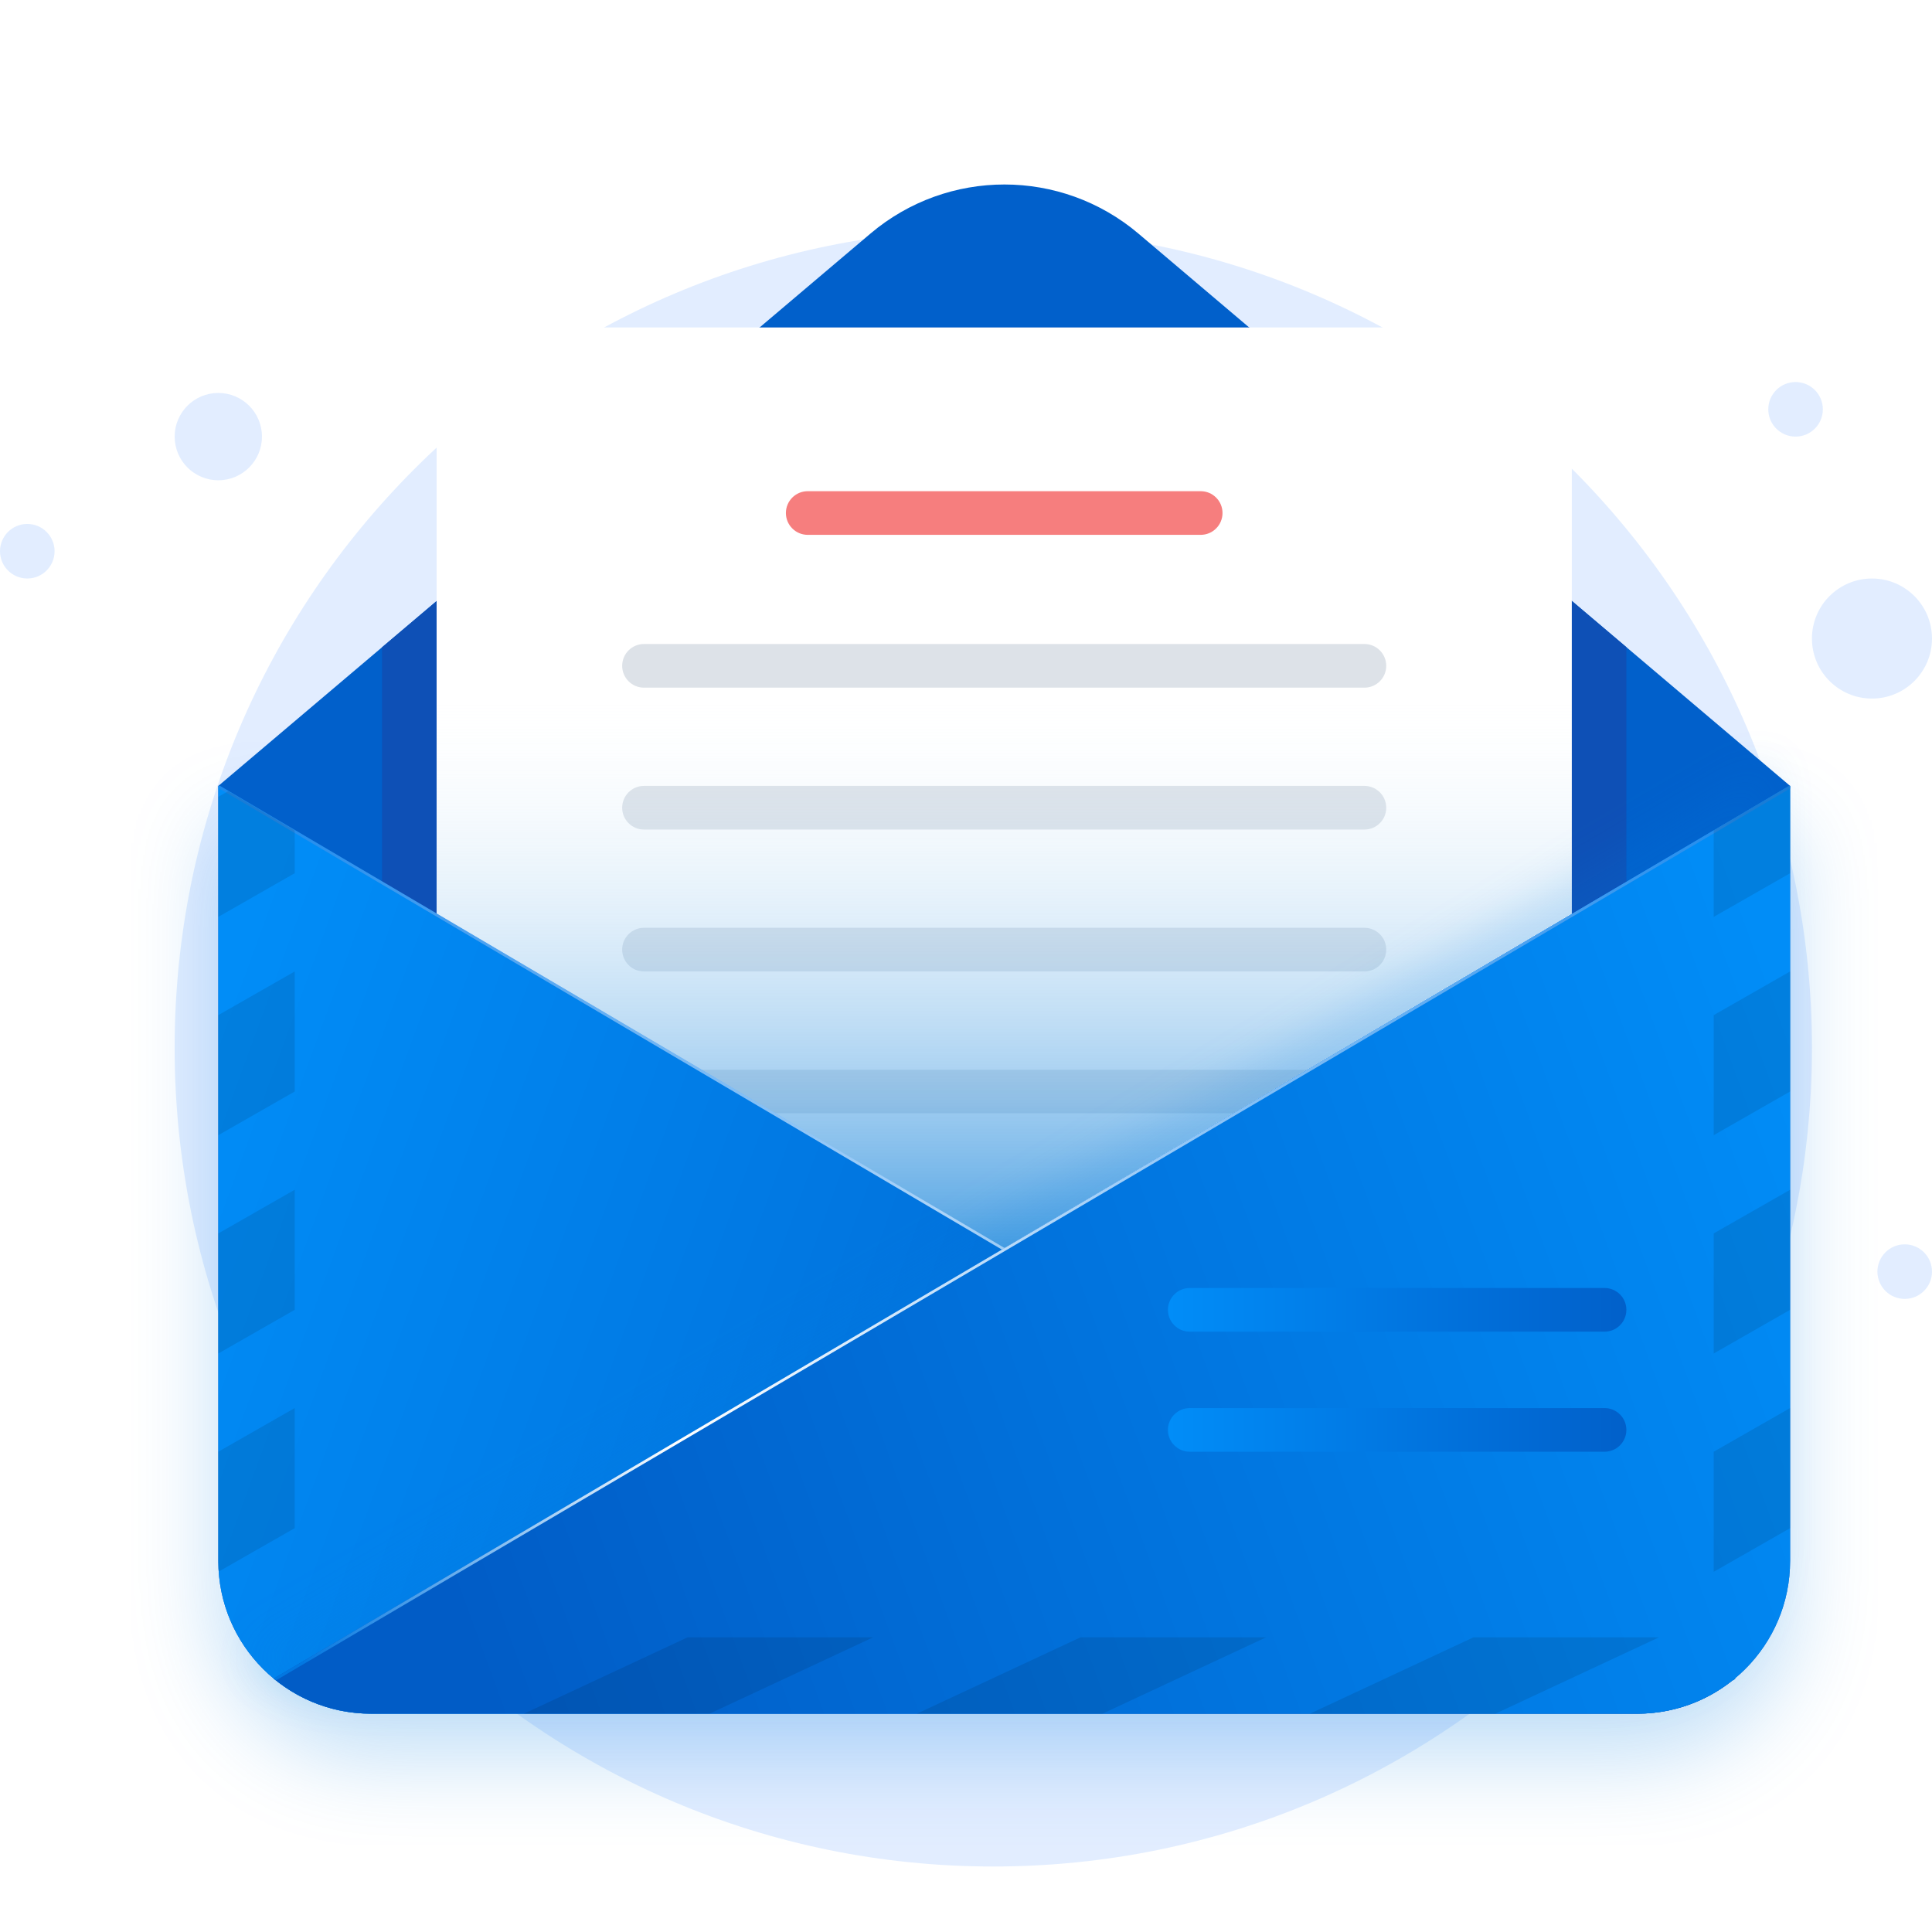
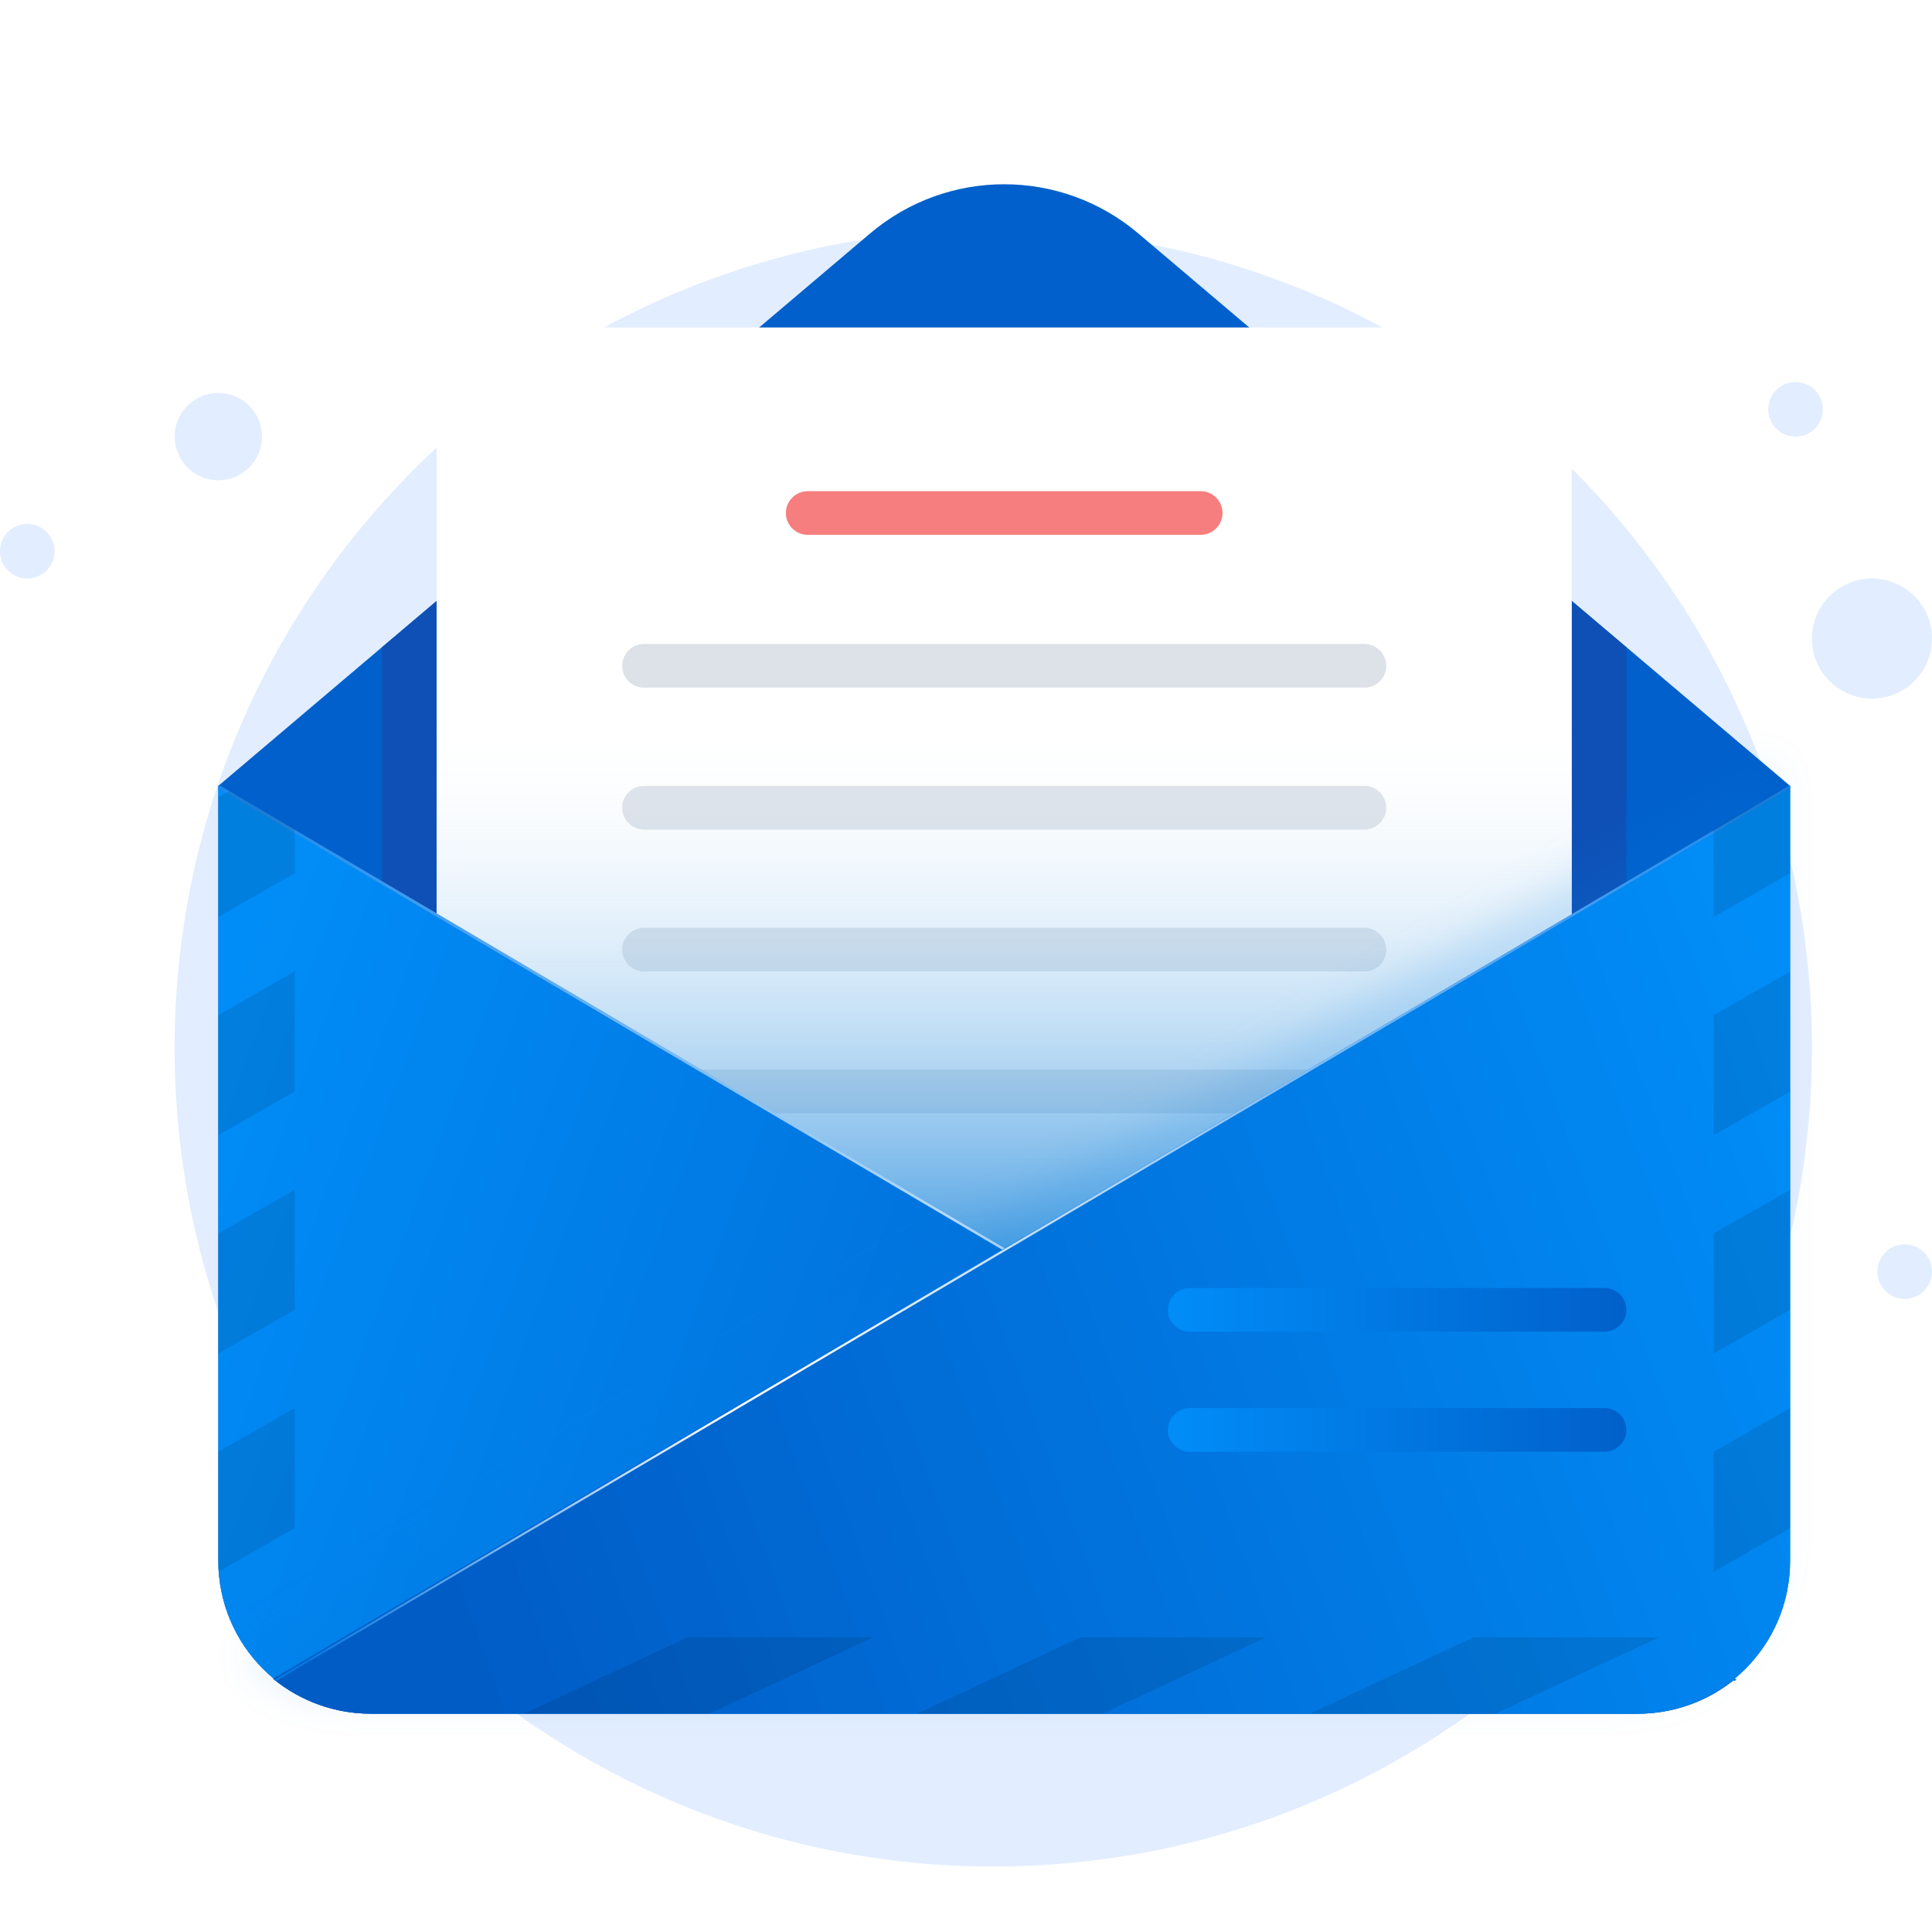
- <svg xmlns="http://www.w3.org/2000/svg" width="177" height="177" viewBox="0 0 177 177" fill="none">
-   <circle opacity="0.5" cx="91" cy="96" r="75" fill="#C5DCFF" />
-   <circle opacity="0.5" r="4" transform="matrix(-1 0 0 1 20 40)" fill="#C5DCFF" />
-   <circle opacity="0.5" r="2.5" transform="matrix(-1 0 0 1 2.5 50.5)" fill="#C5DCFF" />
-   <circle opacity="0.5" r="5.5" transform="matrix(-1 0 0 1 171.5 58.5)" fill="#C5DCFF" />
-   <circle opacity="0.5" r="2.5" transform="matrix(-1 0 0 1 164.5 37.5)" fill="#C5DCFF" />
-   <circle opacity="0.5" r="2.5" transform="matrix(-1 0 0 1 174.5 116.5)" fill="#C5DCFF" />
-   <g filter="url(#filter0_d_776_13695)">
-     <path d="M20 72H164V143C164 150.732 157.732 157 150 157H34C26.268 157 20 150.732 20 143V72Z" fill="#526DFF" fill-opacity="0.01" shape-rendering="crispEdges" />
+ <svg xmlns="http://www.w3.org/2000/svg" width="177" height="177" fill="none">
+   <circle cx="91" cy="96" r="75" fill="#C5DCFF" opacity=".5" />
+   <circle r="4" fill="#C5DCFF" opacity=".5" transform="matrix(-1 0 0 1 20 40)" />
+   <circle r="2.5" fill="#C5DCFF" opacity=".5" transform="matrix(-1 0 0 1 2.5 50.5)" />
+   <circle r="5.5" fill="#C5DCFF" opacity=".5" transform="matrix(-1 0 0 1 171.5 58.5)" />
+   <circle r="2.5" fill="#C5DCFF" opacity=".5" transform="matrix(-1 0 0 1 164.5 37.5)" />
+   <circle r="2.5" fill="#C5DCFF" opacity=".5" transform="matrix(-1 0 0 1 174.5 116.5)" />
+   <g filter="url(#a)">
+     <path d="M20 72h144v71a14 14 0 0 1-14 14H34a14 14 0 0 1-14-14V72Z" shape-rendering="crispEdges" />
  </g>
-   <path d="M79.741 21.404C86.829 15.401 97.219 15.402 104.305 21.408L164.004 72.004H20L79.741 21.404Z" fill="#0160CB" />
-   <path d="M20 72H164V143C164 150.732 157.732 157 150 157H34C26.268 157 20 150.732 20 143V72Z" fill="#0160CB" />
-   <path fill-rule="evenodd" clip-rule="evenodd" d="M35 59.299L69.592 30H114.443L149 59.288V94.5H35V59.299Z" fill="#0E50B6" />
-   <rect x="40" y="30" width="104" height="88" rx="5" fill="url(#paint0_linear_776_13695)" />
-   <rect x="72" y="45" width="40" height="4" rx="2" fill="#F67E7E" />
-   <path fill-rule="evenodd" clip-rule="evenodd" d="M59 59C57.895 59 57 59.895 57 61C57 62.105 57.895 63 59 63H125C126.105 63 127 62.105 127 61C127 59.895 126.105 59 125 59H59ZM59 72C57.895 72 57 72.895 57 74C57 75.105 57.895 76 59 76H125C126.105 76 127 75.105 127 74C127 72.895 126.105 72 125 72H59ZM57 87C57 85.895 57.895 85 59 85H125C126.105 85 127 85.895 127 87C127 88.105 126.105 89 125 89H59C57.895 89 57 88.105 57 87ZM59 98C57.895 98 57 98.895 57 100C57 101.105 57.895 102 59 102H125C126.105 102 127 101.105 127 100C127 98.895 126.105 98 125 98H59Z" fill="#DDE2E8" />
-   <rect x="40" y="30" width="104" height="88" rx="5" fill="url(#paint1_linear_776_13695)" />
-   <path fill-rule="evenodd" clip-rule="evenodd" d="M158.931 153.782C156.508 155.792 153.395 157 150 157H34C26.268 157 20 150.732 20 143V72H20.093L158.931 153.782Z" fill="url(#paint2_linear_776_13695)" />
-   <path fill-rule="evenodd" clip-rule="evenodd" d="M20.069 72.235L158.793 153.95C158.863 153.894 158.932 153.838 159 153.782L20.162 72H20.069V72.235Z" fill="url(#paint3_linear_776_13695)" />
-   <g filter="url(#filter1_d_776_13695)">
-     <path fill-rule="evenodd" clip-rule="evenodd" d="M25.069 153.782C27.492 155.792 30.605 157 34 157H150C157.732 157 164 150.732 164 143V72H163.907L25.069 153.782Z" fill="url(#paint4_linear_776_13695)" />
+   <path fill="#0160CB" d="M79.7 21.4a19 19 0 0 1 24.6 0L164 72H20l59.7-50.6ZM20 72h144v71a14 14 0 0 1-14 14H34a14 14 0 0 1-14-14V72Z" />
+   <path fill="#0E50B6" fill-rule="evenodd" d="M35 59.3 69.6 30h44.8L149 59.3v35.2H35V59.3Z" clip-rule="evenodd" />
+   <rect width="104" height="88" x="40" y="30" fill="url(#b)" rx="5" />
+   <rect width="40" height="4" x="72" y="45" fill="#F67E7E" rx="2" />
+   <path fill="#DDE2E8" fill-rule="evenodd" d="M59 59a2 2 0 1 0 0 4h66a2 2 0 1 0 0-4H59Zm0 13a2 2 0 1 0 0 4h66a2 2 0 1 0 0-4H59Zm-2 15c0-1.1.9-2 2-2h66a2 2 0 1 1 0 4H59a2 2 0 0 1-2-2Zm2 11a2 2 0 1 0 0 4h66a2 2 0 1 0 0-4H59Z" clip-rule="evenodd" />
+   <rect width="104" height="88" x="40" y="30" fill="url(#c)" rx="5" />
+   <path fill="url(#d)" fill-rule="evenodd" d="M159 153.8a14 14 0 0 1-9 3.2H34a14 14 0 0 1-14-14V72l139 81.8Z" clip-rule="evenodd" />
+   <path fill="url(#e)" fill-rule="evenodd" d="M20 72.2 158.9 154l.2-.1L20.2 72H20v.2Z" clip-rule="evenodd" />
+   <g filter="url(#f)">
+     <path fill="url(#g)" fill-rule="evenodd" d="M25 153.8a14 14 0 0 0 9 3.2h116a14 14 0 0 0 14-14V72L25 153.8Z" clip-rule="evenodd" />
  </g>
-   <path fill-rule="evenodd" clip-rule="evenodd" d="M164 72.235L25.276 153.95C25.206 153.894 25.137 153.838 25.069 153.782L163.907 72H164V72.235Z" fill="url(#paint5_linear_776_13695)" />
-   <rect x="107" y="129" width="42" height="4" rx="2" fill="url(#paint6_linear_776_13695)" />
-   <rect x="107" y="118" width="42" height="4" rx="2" fill="url(#paint7_linear_776_13695)" />
-   <path opacity="0.1" fill-rule="evenodd" clip-rule="evenodd" d="M65 157L80 150H63L48 157L65 157ZM101 157L116 150H99L84 157L101 157ZM152 150L137 157L120 157L135 150H152Z" fill="black" />
-   <path opacity="0.1" fill-rule="evenodd" clip-rule="evenodd" d="M27 76.069L20.909 72.481L20 73V84L27 80V76.069ZM20 104V93L27 89V100L20 104ZM20 113V124L27 120V109L20 113ZM20.034 143.981C20.011 143.657 20 143.33 20 143L20 133L27 129V140L20.034 143.981Z" fill="black" />
-   <path opacity="0.1" fill-rule="evenodd" clip-rule="evenodd" d="M164 80V72H163.907L157 76.069V84L164 80ZM164 140V129L157 133V144L164 140ZM164 120V109L157 113V124L164 120ZM164 89V100L157 104V93L164 89Z" fill="black" />
+   <path fill="url(#h)" fill-rule="evenodd" d="M164 72.2 25.3 154l-.2-.1L163.9 72h.1v.2Z" clip-rule="evenodd" />
+   <rect width="42" height="4" x="107" y="129" fill="url(#i)" rx="2" />
+   <rect width="42" height="4" x="107" y="118" fill="url(#j)" rx="2" />
+   <path fill="#000" fill-rule="evenodd" d="m65 157 15-7H63l-15 7h17Zm36 0 15-7H99l-15 7h17Zm51-7-15 7h-17l15-7h17ZM27 76l-6-3.5-1 .5v11l7-4v-4Zm-7 28V93l7-4v11l-7 4Zm0 9v11l7-4v-11l-7 4Zm0 31v-11l7-4v11l-7 4Zm144-64v-8l-7 4v8l7-4Zm0 60v-11l-7 4v11l7-4Zm0-20v-11l-7 4v11l7-4Zm0-31v11l-7 4V93l7-4Z" clip-rule="evenodd" opacity=".1" />
  <defs>
-     <filter id="filter0_d_776_13695" x="12" y="68" width="160" height="101" filterUnits="userSpaceOnUse" color-interpolation-filters="sRGB">
+     <linearGradient id="b" x1="92" x2="92" y1="30" y2="118" gradientUnits="userSpaceOnUse">
+       <stop offset=".5" stop-color="#fff" />
+     </linearGradient>
+     <linearGradient id="c" x1="92" x2="92" y1="30" y2="118" gradientUnits="userSpaceOnUse">
+       <stop offset=".4" stop-color="#fff" stop-opacity="0" />
+       <stop offset="1" stop-color="#0279D7" stop-opacity=".8" />
+     </linearGradient>
+     <linearGradient id="d" x1="140" x2="14" y1="154.5" y2="108.5" gradientUnits="userSpaceOnUse">
+       <stop stop-color="#015CC6" />
+       <stop offset="1" stop-color="#018DF7" />
+     </linearGradient>
+     <linearGradient id="e" x1="155.7" x2="21.9" y1="153.5" y2="76" gradientUnits="userSpaceOnUse">
+       <stop stop-color="#0277E1" />
+       <stop offset=".3" stop-color="#fff" />
+       <stop offset="1" stop-color="#1C89ED" />
+     </linearGradient>
+     <linearGradient id="g" x1="44" x2="170" y1="154.5" y2="108.5" gradientUnits="userSpaceOnUse">
+       <stop stop-color="#015CC6" />
+       <stop offset="1" stop-color="#018DF7" />
+     </linearGradient>
+     <linearGradient id="h" x1="28.4" x2="162.2" y1="153.5" y2="76" gradientUnits="userSpaceOnUse">
+       <stop stop-color="#0277E1" />
+       <stop offset=".3" stop-color="#fff" />
+       <stop offset="1" stop-color="#1C89ED" />
+     </linearGradient>
+     <linearGradient id="i" x1="107" x2="149" y1="131" y2="131" gradientUnits="userSpaceOnUse">
+       <stop stop-color="#018DF8" />
+       <stop offset="1" stop-color="#0160CA" />
+     </linearGradient>
+     <linearGradient id="j" x1="107" x2="149" y1="120" y2="120" gradientUnits="userSpaceOnUse">
+       <stop stop-color="#018DF8" />
+       <stop offset="1" stop-color="#0160CA" />
+     </linearGradient>
+     <filter id="a" width="160" height="101" x="12" y="68" color-interpolation-filters="sRGB" filterUnits="userSpaceOnUse">
      <feFlood flood-opacity="0" result="BackgroundImageFix" />
-       <feColorMatrix in="SourceAlpha" type="matrix" values="0 0 0 0 0 0 0 0 0 0 0 0 0 0 0 0 0 0 127 0" result="hardAlpha" />
+       <feColorMatrix in="SourceAlpha" result="hardAlpha" values="0 0 0 0 0 0 0 0 0 0 0 0 0 0 0 0 0 0 127 0" />
      <feOffset dy="4" />
      <feGaussianBlur stdDeviation="4" />
      <feComposite in2="hardAlpha" operator="out" />
-       <feColorMatrix type="matrix" values="0 0 0 0 0 0 0 0 0 0.482 0 0 0 0 0.875 0 0 0 0.24 0" />
-       <feBlend mode="normal" in2="BackgroundImageFix" result="effect1_dropShadow_776_13695" />
-       <feBlend mode="normal" in="SourceGraphic" in2="effect1_dropShadow_776_13695" result="shape" />
+       <feColorMatrix values="0 0 0 0 0 0 0 0 0 0.482 0 0 0 0 0.875 0 0 0 0.24 0" />
+       <feBlend in2="BackgroundImageFix" result="effect1_dropShadow_776_13695" />
+       <feBlend in="SourceGraphic" in2="effect1_dropShadow_776_13695" result="shape" />
    </filter>
-     <filter id="filter1_d_776_13695" x="19.069" y="66" width="146.931" height="93" filterUnits="userSpaceOnUse" color-interpolation-filters="sRGB">
+     <filter id="f" width="146.9" height="93" x="19.1" y="66" color-interpolation-filters="sRGB" filterUnits="userSpaceOnUse">
      <feFlood flood-opacity="0" result="BackgroundImageFix" />
-       <feColorMatrix in="SourceAlpha" type="matrix" values="0 0 0 0 0 0 0 0 0 0 0 0 0 0 0 0 0 0 127 0" result="hardAlpha" />
+       <feColorMatrix in="SourceAlpha" result="hardAlpha" values="0 0 0 0 0 0 0 0 0 0 0 0 0 0 0 0 0 0 127 0" />
      <feOffset dx="-2" dy="-2" />
      <feGaussianBlur stdDeviation="2" />
      <feComposite in2="hardAlpha" operator="out" />
-       <feColorMatrix type="matrix" values="0 0 0 0 0 0 0 0 0 0.482 0 0 0 0 0.875 0 0 0 0.16 0" />
-       <feBlend mode="normal" in2="BackgroundImageFix" result="effect1_dropShadow_776_13695" />
-       <feBlend mode="normal" in="SourceGraphic" in2="effect1_dropShadow_776_13695" result="shape" />
+       <feColorMatrix values="0 0 0 0 0 0 0 0 0 0.482 0 0 0 0 0.875 0 0 0 0.16 0" />
+       <feBlend in2="BackgroundImageFix" result="effect1_dropShadow_776_13695" />
+       <feBlend in="SourceGraphic" in2="effect1_dropShadow_776_13695" result="shape" />
    </filter>
-     <linearGradient id="paint0_linear_776_13695" x1="92" y1="30" x2="92" y2="118" gradientUnits="userSpaceOnUse">
-       <stop offset="0.526" stop-color="white" />
-     </linearGradient>
-     <linearGradient id="paint1_linear_776_13695" x1="92" y1="30" x2="92" y2="118" gradientUnits="userSpaceOnUse">
-       <stop offset="0.37" stop-color="white" stop-opacity="0" />
-       <stop offset="1" stop-color="#0279D7" stop-opacity="0.8" />
-     </linearGradient>
-     <linearGradient id="paint2_linear_776_13695" x1="140" y1="154.5" x2="14" y2="108.5" gradientUnits="userSpaceOnUse">
-       <stop stop-color="#015CC6" />
-       <stop offset="1" stop-color="#018DF7" />
-     </linearGradient>
-     <linearGradient id="paint3_linear_776_13695" x1="155.669" y1="153.473" x2="21.878" y2="75.973" gradientUnits="userSpaceOnUse">
-       <stop stop-color="#0277E1" />
-       <stop offset="0.257" stop-color="white" />
-       <stop offset="1" stop-color="#1C89ED" />
-     </linearGradient>
-     <linearGradient id="paint4_linear_776_13695" x1="44" y1="154.5" x2="170" y2="108.5" gradientUnits="userSpaceOnUse">
-       <stop stop-color="#015CC6" />
-       <stop offset="1" stop-color="#018DF7" />
-     </linearGradient>
-     <linearGradient id="paint5_linear_776_13695" x1="28.399" y1="153.473" x2="162.19" y2="75.973" gradientUnits="userSpaceOnUse">
-       <stop stop-color="#0277E1" />
-       <stop offset="0.257" stop-color="white" />
-       <stop offset="1" stop-color="#1C89ED" />
-     </linearGradient>
-     <linearGradient id="paint6_linear_776_13695" x1="107" y1="131" x2="149" y2="131" gradientUnits="userSpaceOnUse">
-       <stop stop-color="#018DF8" />
-       <stop offset="1" stop-color="#0160CA" />
-     </linearGradient>
-     <linearGradient id="paint7_linear_776_13695" x1="107" y1="120" x2="149" y2="120" gradientUnits="userSpaceOnUse">
-       <stop stop-color="#018DF8" />
-       <stop offset="1" stop-color="#0160CA" />
-     </linearGradient>
  </defs>
</svg>
